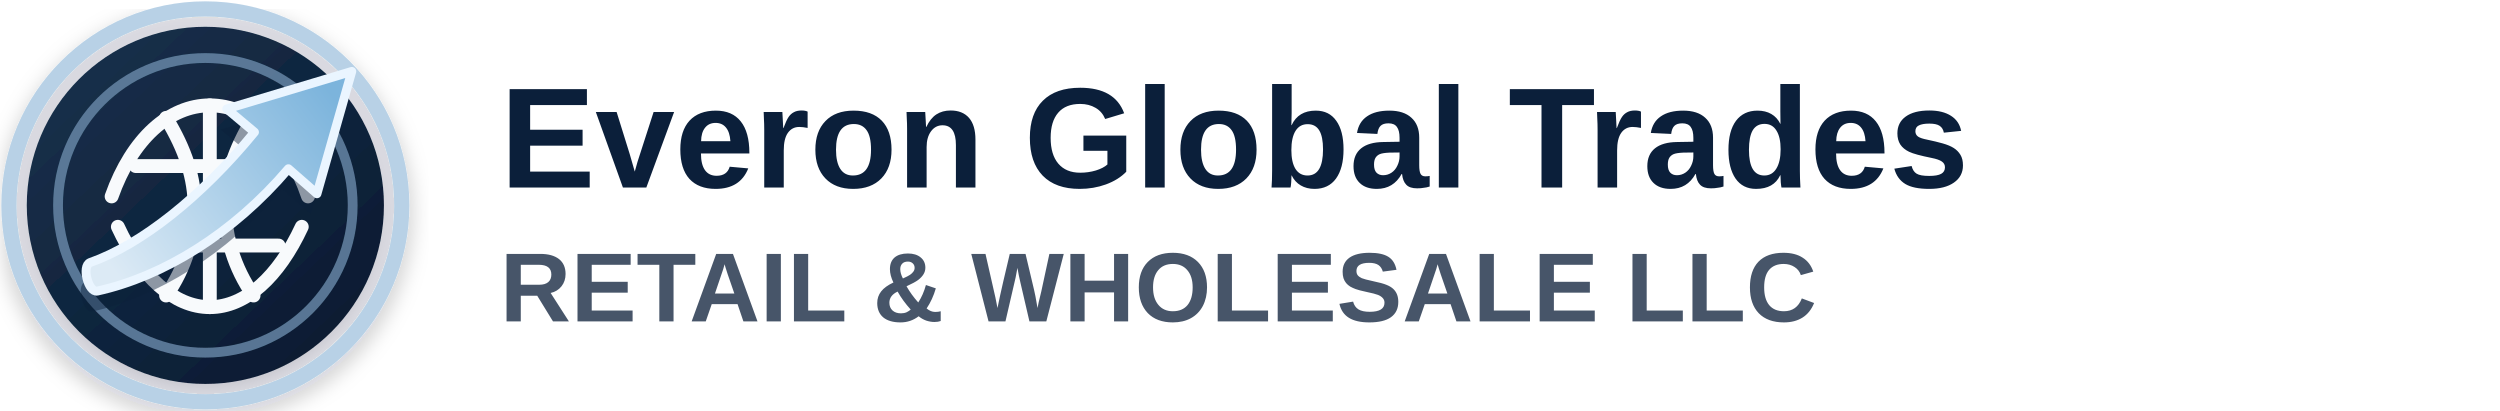
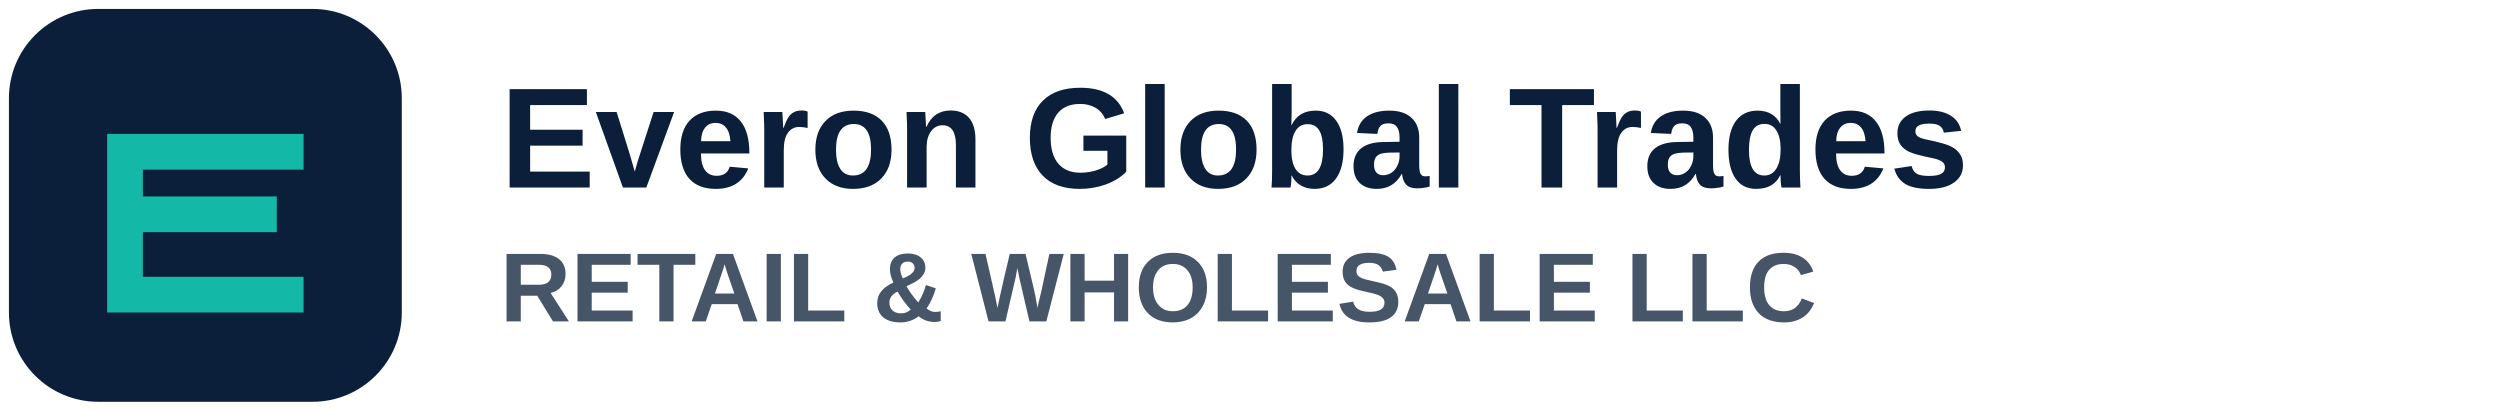
<svg xmlns="http://www.w3.org/2000/svg" width="280" height="46" viewBox="0 0 280 46" fill="none">
-   <defs>
-     <linearGradient id="emblemFill" x1="4" y1="3" x2="44" y2="45" gradientUnits="userSpaceOnUse">
-       <stop stop-color="#18324D" />
-       <stop offset="1" stop-color="#07172D" />
-     </linearGradient>
-     <linearGradient id="arrowFill" x1="14" y1="32" x2="39" y2="13" gradientUnits="userSpaceOnUse">
-       <stop stop-color="#DCEAF5" />
-       <stop offset="1" stop-color="#7CB4DC" />
-     </linearGradient>
-     <filter id="softShadow" x="0" y="0" width="48" height="48" filterUnits="userSpaceOnUse" color-interpolation-filters="sRGB">
-       <feDropShadow dx="0" dy="1" stdDeviation="1.2" flood-color="#020617" flood-opacity="0.25" />
-     </filter>
-   </defs>
-   <g filter="url(#softShadow)">
-     <circle cx="23" cy="23" r="20" fill="url(#emblemFill)" />
-     <circle cx="23" cy="23" r="22" stroke="#B8D1E6" stroke-width="1.7" />
-     <circle cx="23" cy="23" r="16.5" stroke="#6B8BAB" stroke-width="1.1" opacity="0.8" />
-   </g>
-   <g stroke="#F8FAFC" stroke-width="1.55" stroke-linecap="round" stroke-linejoin="round">
-     <path d="M12.5 22C14.8 15.5 19 11.8 23.5 11.8C28.1 11.8 32.3 15.5 34.5 22" />
-     <path d="M13.2 25.4C15.8 31 19.5 34.4 23.5 34.4C27.5 34.4 31.2 31 33.8 25.4" />
-     <path d="M23.5 11.8V34.4" />
-     <path d="M15.2 18.6H31.8" />
-     <path d="M15.8 27.5H31.2" />
-     <path d="M18.6 13.2C20.8 16.8 21.8 20 21.8 23.2C21.8 26.4 20.8 30 18.6 33.1" />
-     <path d="M28.4 13.2C26.2 16.8 25.2 20 25.2 23.2C25.2 26.4 26.2 30 28.4 33.1" />
-   </g>
-   <path d="M9.5 31.6C15.1 29.6 21.8 24.2 27.8 17.1L24.7 14.5L38.7 10.4L34.8 24L31.6 21.2C25.4 28.5 17.6 33.3 10.3 34.9C9.3 35.1 8.5 32 9.5 31.6Z" fill="#0B1F3A" opacity="0.45" />
-   <path d="M10.1 29.4C15.8 27.4 22.6 22 28.5 14.8L25.4 12.2L39.4 8L35.5 21.7L32.3 18.9C26.1 26.2 18.2 31 10.9 32.6C9.9 32.8 9.1 29.8 10.1 29.4Z" fill="url(#arrowFill)" stroke="#EAF5FF" stroke-width="1" stroke-linejoin="round" />
+   <rect x="1" y="1" width="44" height="44" rx="10" fill="#0B1F3A" />
+   <path d="M12 15H34V19H16V22H31V26H16V31H34V35H12V15Z" fill="#14B8A6" />
  <text x="56" y="21" fill="#0B1F3A" font-family="Arial, Helvetica, sans-serif" font-size="16" font-weight="700">Everon Global Trades</text>
  <text x="56" y="36" fill="#475569" font-family="Arial, Helvetica, sans-serif" font-size="11" font-weight="600">RETAIL &amp; WHOLESALE LLC</text>
</svg>
